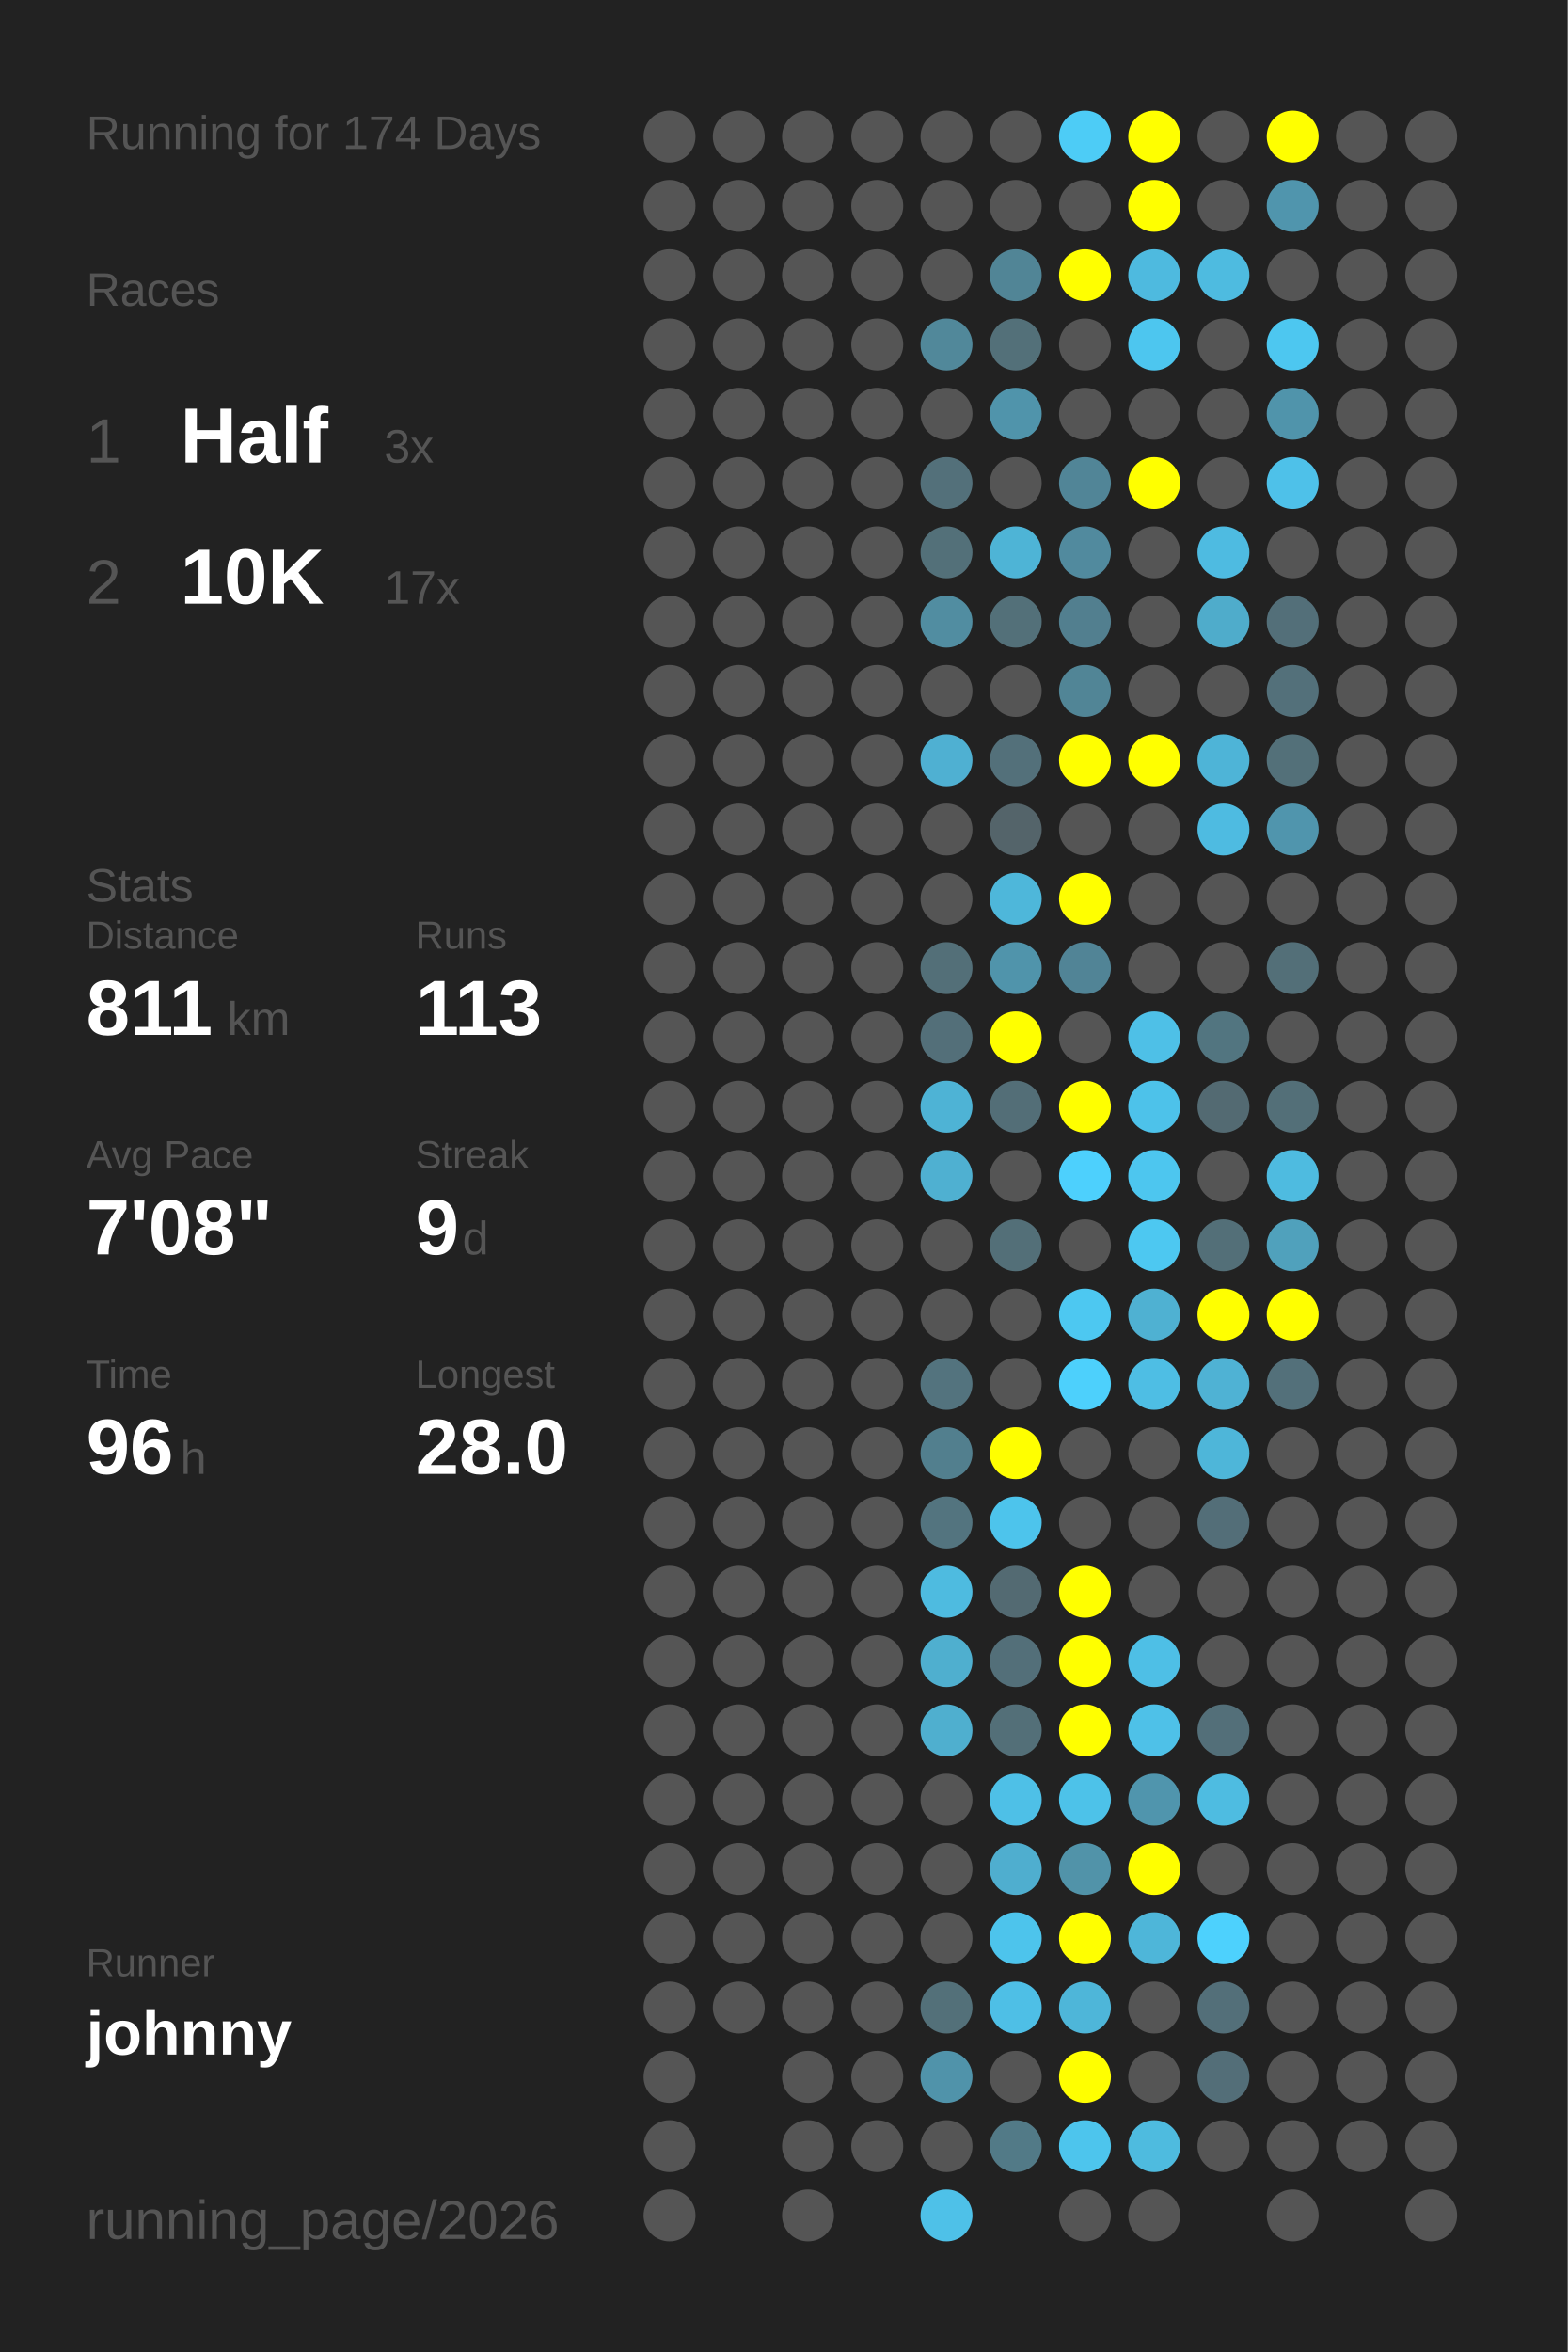
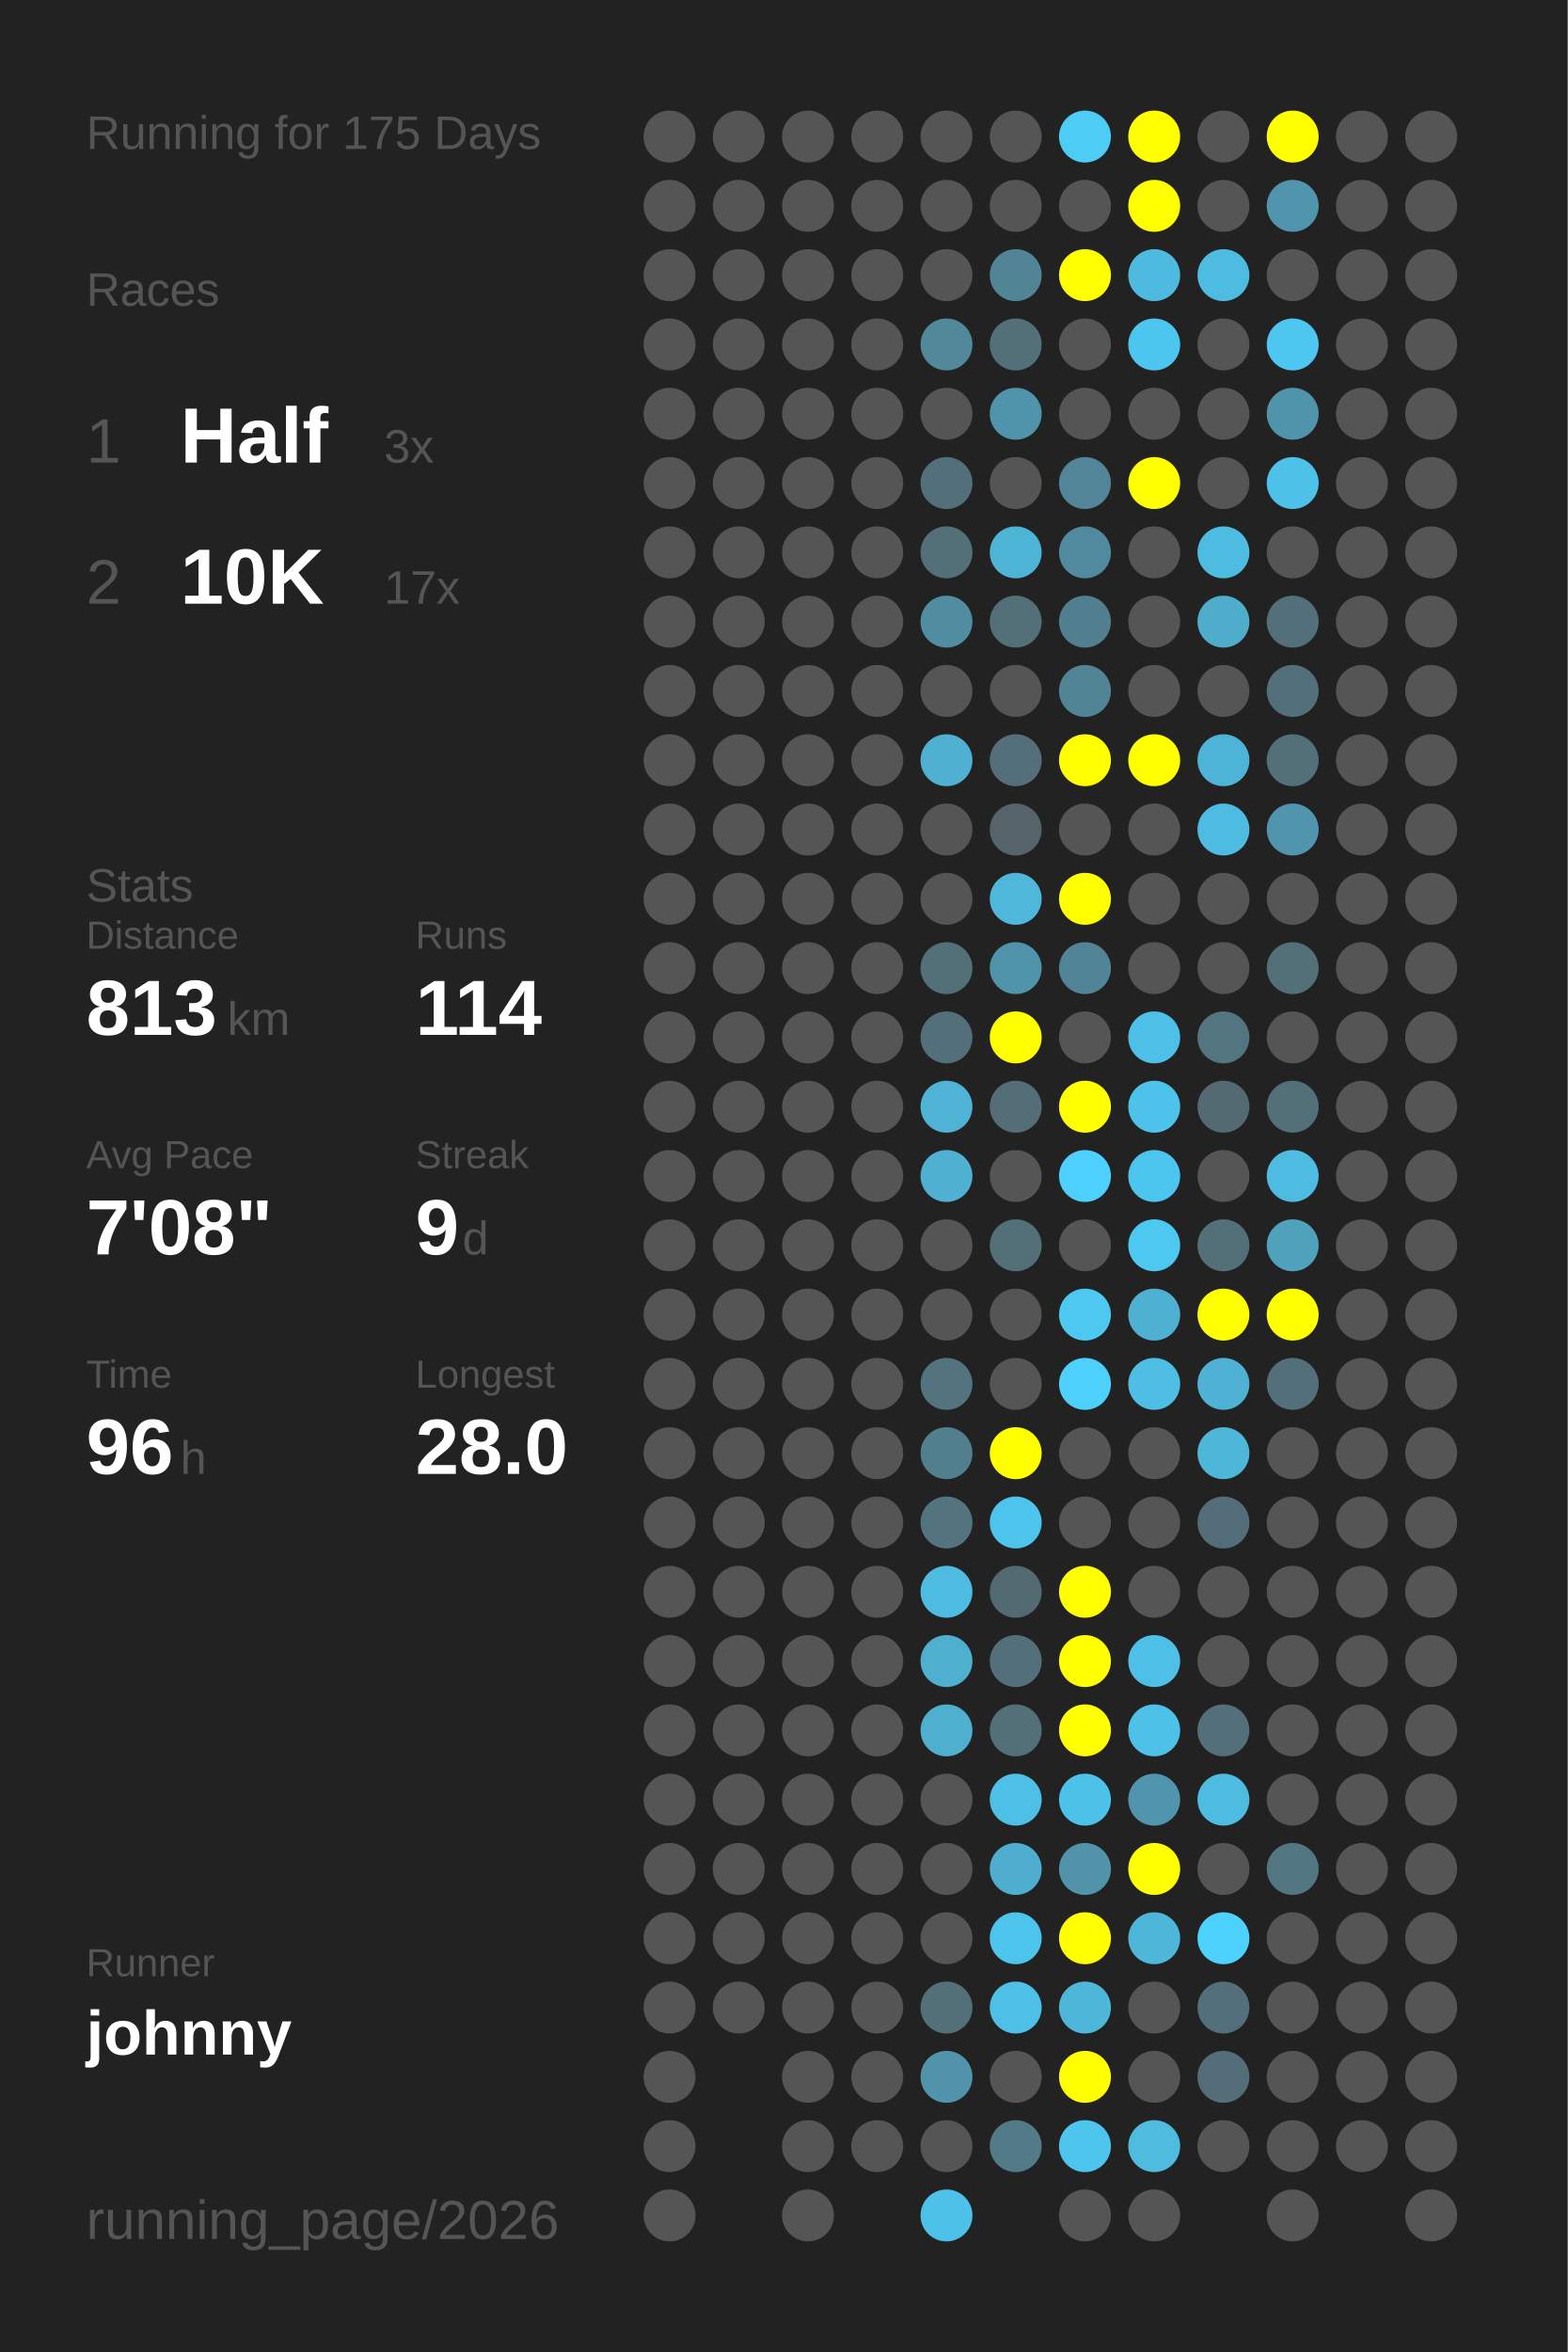
<svg xmlns="http://www.w3.org/2000/svg" baseProfile="full" height="300mm" version="1.1" viewBox="0,0,200,300" width="200mm">
  <defs />
  <rect fill="#222222" height="300" width="200" x="0" y="0" />
-   <text fill="#555555" style="font-size:6px; font-family:Arial;" x="11" y="19">Running for 174 Days</text>
+   <text fill="#555555" style="font-size:6px; font-family:Arial;" x="11" y="19">Running for 175 Days</text>
  <text fill="#555555" style="font-size:6px; font-family:Arial;" x="11" y="39">Races</text>
  <text fill="#555555" style="font-size:8px; font-family:Arial;" x="11" y="59">1</text>
  <text fill="#FFFFFF" style="font-size:10px; font-family:Arial; font-weight:bold;" x="23" y="59">Half</text>
  <text fill="#555555" style="font-size:6px; font-family:Arial;" x="49" y="59">3x</text>
  <text fill="#555555" style="font-size:8px; font-family:Arial;" x="11" y="77">2</text>
  <text fill="#FFFFFF" style="font-size:10px; font-family:Arial; font-weight:bold;" x="23" y="77">10K</text>
  <text fill="#555555" style="font-size:6px; font-family:Arial;" x="49" y="77">17x</text>
  <text fill="#555555" style="font-size:6px; font-family:Arial;" x="11" y="115">Stats</text>
  <text fill="#555555" style="font-size:5px; font-family:Arial;" x="11" y="121">Distance</text>
-   <text fill="#FFFFFF" style="font-size:10px; font-family:Arial; font-weight:bold;" x="11" y="132">811</text>
+   <text fill="#FFFFFF" style="font-size:10px; font-family:Arial; font-weight:bold;" x="11" y="132">813</text>
  <text fill="#555555" style="font-size:6px; font-family:Arial;" x="29" y="132">km</text>
  <text fill="#555555" style="font-size:5px; font-family:Arial;" x="53" y="121">Runs</text>
-   <text fill="#FFFFFF" style="font-size:10px; font-family:Arial; font-weight:bold;" x="53" y="132">113</text>
+   <text fill="#FFFFFF" style="font-size:10px; font-family:Arial; font-weight:bold;" x="53" y="132">114</text>
  <text fill="#555555" style="font-size:5px; font-family:Arial;" x="11" y="149">Avg Pace</text>
  <text fill="#FFFFFF" style="font-size:10px; font-family:Arial; font-weight:bold;" x="11" y="160">7'08"</text>
  <text fill="#555555" style="font-size:5px; font-family:Arial;" x="53" y="149">Streak</text>
  <text fill="#FFFFFF" style="font-size:10px; font-family:Arial; font-weight:bold;" x="53" y="160">9</text>
  <text fill="#555555" style="font-size:6px; font-family:Arial;" x="59" y="160">d</text>
  <text fill="#555555" style="font-size:5px; font-family:Arial;" x="11" y="177">Time</text>
  <text fill="#FFFFFF" style="font-size:10px; font-family:Arial; font-weight:bold;" x="11" y="188">96</text>
  <text fill="#555555" style="font-size:6px; font-family:Arial;" x="23" y="188">h</text>
  <text fill="#555555" style="font-size:5px; font-family:Arial;" x="53" y="177">Longest</text>
  <text fill="#FFFFFF" style="font-size:10px; font-family:Arial; font-weight:bold;" x="53" y="188">28.0</text>
  <text fill="#555555" style="font-size:5px; font-family:Arial;" x="11" y="252.065">Runner</text>
  <text fill="#FFFFFF" style="font-size:8px; font-family:Arial; font-weight:bold;" x="11" y="262.065">johnny</text>
  <text fill="#555555" style="font-size:7px; font-family:Arial;" x="11" y="285.581">running_page/2026</text>
  <circle cx="85.417" cy="17.419" fill="#555555" r="3.312" />
  <circle cx="85.417" cy="26.258" fill="#555555" r="3.312" />
  <circle cx="85.417" cy="35.097" fill="#555555" r="3.312" />
  <circle cx="85.417" cy="43.935" fill="#555555" r="3.312" />
  <circle cx="85.417" cy="52.774" fill="#555555" r="3.312" />
  <circle cx="85.417" cy="61.613" fill="#555555" r="3.312" />
  <circle cx="85.417" cy="70.452" fill="#555555" r="3.312" />
  <circle cx="85.417" cy="79.29" fill="#555555" r="3.312" />
  <circle cx="85.417" cy="88.129" fill="#555555" r="3.312" />
  <circle cx="85.417" cy="96.968" fill="#555555" r="3.312" />
  <circle cx="85.417" cy="105.806" fill="#555555" r="3.312" />
  <circle cx="85.417" cy="114.645" fill="#555555" r="3.312" />
  <circle cx="85.417" cy="123.484" fill="#555555" r="3.312" />
  <circle cx="85.417" cy="132.323" fill="#555555" r="3.312" />
  <circle cx="85.417" cy="141.161" fill="#555555" r="3.312" />
  <circle cx="85.417" cy="150" fill="#555555" r="3.312" />
  <circle cx="85.417" cy="158.839" fill="#555555" r="3.312" />
  <circle cx="85.417" cy="167.677" fill="#555555" r="3.312" />
  <circle cx="85.417" cy="176.516" fill="#555555" r="3.312" />
  <circle cx="85.417" cy="185.355" fill="#555555" r="3.312" />
  <circle cx="85.417" cy="194.194" fill="#555555" r="3.312" />
  <circle cx="85.417" cy="203.032" fill="#555555" r="3.312" />
  <circle cx="85.417" cy="211.871" fill="#555555" r="3.312" />
  <circle cx="85.417" cy="220.71" fill="#555555" r="3.312" />
  <circle cx="85.417" cy="229.548" fill="#555555" r="3.312" />
  <circle cx="85.417" cy="238.387" fill="#555555" r="3.312" />
  <circle cx="85.417" cy="247.226" fill="#555555" r="3.312" />
  <circle cx="85.417" cy="256.065" fill="#555555" r="3.312" />
  <circle cx="85.417" cy="264.903" fill="#555555" r="3.312" />
  <circle cx="85.417" cy="273.742" fill="#555555" r="3.312" />
  <circle cx="85.417" cy="282.581" fill="#555555" r="3.312" />
  <circle cx="94.25" cy="17.419" fill="#555555" r="3.312" />
  <circle cx="94.25" cy="26.258" fill="#555555" r="3.312" />
  <circle cx="94.25" cy="35.097" fill="#555555" r="3.312" />
  <circle cx="94.25" cy="43.935" fill="#555555" r="3.312" />
  <circle cx="94.25" cy="52.774" fill="#555555" r="3.312" />
  <circle cx="94.25" cy="61.613" fill="#555555" r="3.312" />
  <circle cx="94.25" cy="70.452" fill="#555555" r="3.312" />
  <circle cx="94.25" cy="79.29" fill="#555555" r="3.312" />
  <circle cx="94.25" cy="88.129" fill="#555555" r="3.312" />
  <circle cx="94.25" cy="96.968" fill="#555555" r="3.312" />
  <circle cx="94.25" cy="105.806" fill="#555555" r="3.312" />
  <circle cx="94.25" cy="114.645" fill="#555555" r="3.312" />
  <circle cx="94.25" cy="123.484" fill="#555555" r="3.312" />
  <circle cx="94.25" cy="132.323" fill="#555555" r="3.312" />
  <circle cx="94.25" cy="141.161" fill="#555555" r="3.312" />
  <circle cx="94.25" cy="150" fill="#555555" r="3.312" />
  <circle cx="94.25" cy="158.839" fill="#555555" r="3.312" />
  <circle cx="94.25" cy="167.677" fill="#555555" r="3.312" />
  <circle cx="94.25" cy="176.516" fill="#555555" r="3.312" />
  <circle cx="94.25" cy="185.355" fill="#555555" r="3.312" />
  <circle cx="94.25" cy="194.194" fill="#555555" r="3.312" />
  <circle cx="94.25" cy="203.032" fill="#555555" r="3.312" />
  <circle cx="94.25" cy="211.871" fill="#555555" r="3.312" />
  <circle cx="94.25" cy="220.71" fill="#555555" r="3.312" />
  <circle cx="94.25" cy="229.548" fill="#555555" r="3.312" />
  <circle cx="94.25" cy="238.387" fill="#555555" r="3.312" />
  <circle cx="94.25" cy="247.226" fill="#555555" r="3.312" />
  <circle cx="94.25" cy="256.065" fill="#555555" r="3.312" />
  <circle cx="103.083" cy="17.419" fill="#555555" r="3.312" />
  <circle cx="103.083" cy="26.258" fill="#555555" r="3.312" />
  <circle cx="103.083" cy="35.097" fill="#555555" r="3.312" />
  <circle cx="103.083" cy="43.935" fill="#555555" r="3.312" />
  <circle cx="103.083" cy="52.774" fill="#555555" r="3.312" />
  <circle cx="103.083" cy="61.613" fill="#555555" r="3.312" />
  <circle cx="103.083" cy="70.452" fill="#555555" r="3.312" />
  <circle cx="103.083" cy="79.29" fill="#555555" r="3.312" />
  <circle cx="103.083" cy="88.129" fill="#555555" r="3.312" />
  <circle cx="103.083" cy="96.968" fill="#555555" r="3.312" />
  <circle cx="103.083" cy="105.806" fill="#555555" r="3.312" />
  <circle cx="103.083" cy="114.645" fill="#555555" r="3.312" />
  <circle cx="103.083" cy="123.484" fill="#555555" r="3.312" />
  <circle cx="103.083" cy="132.323" fill="#555555" r="3.312" />
  <circle cx="103.083" cy="141.161" fill="#555555" r="3.312" />
  <circle cx="103.083" cy="150" fill="#555555" r="3.312" />
  <circle cx="103.083" cy="158.839" fill="#555555" r="3.312" />
  <circle cx="103.083" cy="167.677" fill="#555555" r="3.312" />
  <circle cx="103.083" cy="176.516" fill="#555555" r="3.312" />
  <circle cx="103.083" cy="185.355" fill="#555555" r="3.312" />
  <circle cx="103.083" cy="194.194" fill="#555555" r="3.312" />
  <circle cx="103.083" cy="203.032" fill="#555555" r="3.312" />
  <circle cx="103.083" cy="211.871" fill="#555555" r="3.312" />
  <circle cx="103.083" cy="220.71" fill="#555555" r="3.312" />
  <circle cx="103.083" cy="229.548" fill="#555555" r="3.312" />
  <circle cx="103.083" cy="238.387" fill="#555555" r="3.312" />
  <circle cx="103.083" cy="247.226" fill="#555555" r="3.312" />
  <circle cx="103.083" cy="256.065" fill="#555555" r="3.312" />
  <circle cx="103.083" cy="264.903" fill="#555555" r="3.312" />
  <circle cx="103.083" cy="273.742" fill="#555555" r="3.312" />
  <circle cx="103.083" cy="282.581" fill="#555555" r="3.312" />
  <circle cx="111.917" cy="17.419" fill="#555555" r="3.312" />
  <circle cx="111.917" cy="26.258" fill="#555555" r="3.312" />
  <circle cx="111.917" cy="35.097" fill="#555555" r="3.312" />
  <circle cx="111.917" cy="43.935" fill="#555555" r="3.312" />
  <circle cx="111.917" cy="52.774" fill="#555555" r="3.312" />
  <circle cx="111.917" cy="61.613" fill="#555555" r="3.312" />
  <circle cx="111.917" cy="70.452" fill="#555555" r="3.312" />
  <circle cx="111.917" cy="79.29" fill="#555555" r="3.312" />
  <circle cx="111.917" cy="88.129" fill="#555555" r="3.312" />
  <circle cx="111.917" cy="96.968" fill="#555555" r="3.312" />
  <circle cx="111.917" cy="105.806" fill="#555555" r="3.312" />
  <circle cx="111.917" cy="114.645" fill="#555555" r="3.312" />
  <circle cx="111.917" cy="123.484" fill="#555555" r="3.312" />
  <circle cx="111.917" cy="132.323" fill="#555555" r="3.312" />
  <circle cx="111.917" cy="141.161" fill="#555555" r="3.312" />
  <circle cx="111.917" cy="150" fill="#555555" r="3.312" />
  <circle cx="111.917" cy="158.839" fill="#555555" r="3.312" />
  <circle cx="111.917" cy="167.677" fill="#555555" r="3.312" />
  <circle cx="111.917" cy="176.516" fill="#555555" r="3.312" />
  <circle cx="111.917" cy="185.355" fill="#555555" r="3.312" />
  <circle cx="111.917" cy="194.194" fill="#555555" r="3.312" />
  <circle cx="111.917" cy="203.032" fill="#555555" r="3.312" />
  <circle cx="111.917" cy="211.871" fill="#555555" r="3.312" />
  <circle cx="111.917" cy="220.71" fill="#555555" r="3.312" />
  <circle cx="111.917" cy="229.548" fill="#555555" r="3.312" />
  <circle cx="111.917" cy="238.387" fill="#555555" r="3.312" />
  <circle cx="111.917" cy="247.226" fill="#555555" r="3.312" />
  <circle cx="111.917" cy="256.065" fill="#555555" r="3.312" />
  <circle cx="111.917" cy="264.903" fill="#555555" r="3.312" />
  <circle cx="111.917" cy="273.742" fill="#555555" r="3.312" />
  <circle cx="120.75" cy="17.419" fill="#555555" r="3.312" />
  <circle cx="120.75" cy="26.258" fill="#555555" r="3.312" />
  <circle cx="120.75" cy="35.097" fill="#555555" r="3.312" />
  <circle cx="120.75" cy="43.935" fill="#51889a" r="3.312" />
  <circle cx="120.75" cy="52.774" fill="#555555" r="3.312" />
  <circle cx="120.75" cy="61.613" fill="#53707a" r="3.312" />
  <circle cx="120.75" cy="70.452" fill="#537079" r="3.312" />
  <circle cx="120.75" cy="79.29" fill="#518da1" r="3.312" />
  <circle cx="120.75" cy="88.129" fill="#555555" r="3.312" />
  <circle cx="120.75" cy="96.968" fill="#4fb0d2" r="3.312" />
  <circle cx="120.75" cy="105.806" fill="#555555" r="3.312" />
  <circle cx="120.75" cy="114.645" fill="#555555" r="3.312" />
  <circle cx="120.75" cy="123.484" fill="#536f78" r="3.312" />
  <circle cx="120.75" cy="132.323" fill="#536f79" r="3.312" />
  <circle cx="120.75" cy="141.161" fill="#4eb3d5" r="3.312" />
  <circle cx="120.75" cy="150" fill="#4fb0d1" r="3.312" />
  <circle cx="120.75" cy="158.839" fill="#555555" r="3.312" />
  <circle cx="120.75" cy="167.677" fill="#555555" r="3.312" />
  <circle cx="120.75" cy="176.516" fill="#53737e" r="3.312" />
  <circle cx="120.75" cy="185.355" fill="#527f8e" r="3.312" />
  <circle cx="120.75" cy="194.194" fill="#53747f" r="3.312" />
  <circle cx="120.75" cy="203.032" fill="#4ebbe0" r="3.312" />
  <circle cx="120.75" cy="211.871" fill="#4fafcf" r="3.312" />
  <circle cx="120.75" cy="220.71" fill="#4fafcf" r="3.312" />
  <circle cx="120.75" cy="229.548" fill="#555555" r="3.312" />
  <circle cx="120.75" cy="238.387" fill="#555555" r="3.312" />
  <circle cx="120.75" cy="247.226" fill="#555555" r="3.312" />
  <circle cx="120.75" cy="256.065" fill="#537079" r="3.312" />
  <circle cx="120.75" cy="264.903" fill="#5093aa" r="3.312" />
  <circle cx="120.75" cy="273.742" fill="#555555" r="3.312" />
  <circle cx="120.75" cy="282.581" fill="#4ec1e8" r="3.312" />
  <circle cx="129.583" cy="17.419" fill="#555555" r="3.312" />
  <circle cx="129.583" cy="26.258" fill="#555555" r="3.312" />
  <circle cx="129.583" cy="35.097" fill="#518596" r="3.312" />
  <circle cx="129.583" cy="43.935" fill="#537079" r="3.312" />
  <circle cx="129.583" cy="52.774" fill="#5094ab" r="3.312" />
  <circle cx="129.583" cy="61.613" fill="#555555" r="3.312" />
  <circle cx="129.583" cy="70.452" fill="#4eb4d6" r="3.312" />
  <circle cx="129.583" cy="79.29" fill="#537079" r="3.312" />
  <circle cx="129.583" cy="88.129" fill="#555555" r="3.312" />
  <circle cx="129.583" cy="96.968" fill="#53707a" r="3.312" />
  <circle cx="129.583" cy="105.806" fill="#54646a" r="3.312" />
  <circle cx="129.583" cy="114.645" fill="#4eb7da" r="3.312" />
  <circle cx="129.583" cy="123.484" fill="#5094ab" r="3.312" />
  <circle cx="129.583" cy="132.323" fill="#FFFF00" r="3.312" />
  <circle cx="129.583" cy="141.161" fill="#536e77" r="3.312" />
  <circle cx="129.583" cy="150" fill="#555555" r="3.312" />
  <circle cx="129.583" cy="158.839" fill="#536f78" r="3.312" />
  <circle cx="129.583" cy="167.677" fill="#555555" r="3.312" />
  <circle cx="129.583" cy="176.516" fill="#555555" r="3.312" />
  <circle cx="129.583" cy="185.355" fill="#FFFF00" r="3.312" />
  <circle cx="129.583" cy="194.194" fill="#4dc4ec" r="3.312" />
  <circle cx="129.583" cy="203.032" fill="#536a72" r="3.312" />
  <circle cx="129.583" cy="211.871" fill="#536f79" r="3.312" />
  <circle cx="129.583" cy="220.71" fill="#536f78" r="3.312" />
  <circle cx="129.583" cy="229.548" fill="#4ec0e7" r="3.312" />
  <circle cx="129.583" cy="238.387" fill="#4faecf" r="3.312" />
  <circle cx="129.583" cy="247.226" fill="#4dc4ec" r="3.312" />
  <circle cx="129.583" cy="256.065" fill="#4ebfe6" r="3.312" />
  <circle cx="129.583" cy="264.903" fill="#555555" r="3.312" />
  <circle cx="129.583" cy="273.742" fill="#527a87" r="3.312" />
  <circle cx="138.417" cy="17.419" fill="#4dccf6" r="3.312" />
  <circle cx="138.417" cy="26.258" fill="#555555" r="3.312" />
  <circle cx="138.417" cy="35.097" fill="#FFFF00" r="3.312" />
  <circle cx="138.417" cy="43.935" fill="#555555" r="3.312" />
  <circle cx="138.417" cy="52.774" fill="#555555" r="3.312" />
  <circle cx="138.417" cy="61.613" fill="#518597" r="3.312" />
  <circle cx="138.417" cy="70.452" fill="#518a9e" r="3.312" />
  <circle cx="138.417" cy="79.29" fill="#527f8f" r="3.312" />
  <circle cx="138.417" cy="88.129" fill="#518596" r="3.312" />
  <circle cx="138.417" cy="96.968" fill="#FFFF00" r="3.312" />
  <circle cx="138.417" cy="105.806" fill="#555555" r="3.312" />
  <circle cx="138.417" cy="114.645" fill="#FFFF00" r="3.312" />
  <circle cx="138.417" cy="123.484" fill="#518496" r="3.312" />
  <circle cx="138.417" cy="132.323" fill="#555555" r="3.312" />
  <circle cx="138.417" cy="141.161" fill="#FFFF00" r="3.312" />
  <circle cx="138.417" cy="150" fill="#4dd0fd" r="3.312" />
  <circle cx="138.417" cy="158.839" fill="#555555" r="3.312" />
  <circle cx="138.417" cy="167.677" fill="#4dc8f1" r="3.312" />
  <circle cx="138.417" cy="176.516" fill="#4dd0fc" r="3.312" />
  <circle cx="138.417" cy="185.355" fill="#555555" r="3.312" />
  <circle cx="138.417" cy="194.194" fill="#555555" r="3.312" />
  <circle cx="138.417" cy="203.032" fill="#FFFF00" r="3.312" />
  <circle cx="138.417" cy="211.871" fill="#FFFF00" r="3.312" />
  <circle cx="138.417" cy="220.71" fill="#FFFF00" r="3.312" />
  <circle cx="138.417" cy="229.548" fill="#4dc2e9" r="3.312" />
  <circle cx="138.417" cy="238.387" fill="#5193a9" r="3.312" />
  <circle cx="138.417" cy="247.226" fill="#FFFF00" r="3.312" />
  <circle cx="138.417" cy="256.065" fill="#4eb6d9" r="3.312" />
  <circle cx="138.417" cy="264.903" fill="#FFFF00" r="3.312" />
  <circle cx="138.417" cy="273.742" fill="#4dc5ed" r="3.312" />
  <circle cx="138.417" cy="282.581" fill="#555555" r="3.312" />
  <circle cx="147.25" cy="17.419" fill="#FFFF00" r="3.312" />
  <circle cx="147.25" cy="26.258" fill="#FFFF00" r="3.312" />
  <circle cx="147.25" cy="35.097" fill="#4ebadf" r="3.312" />
  <circle cx="147.25" cy="43.935" fill="#4dc6ef" r="3.312" />
  <circle cx="147.25" cy="52.774" fill="#555555" r="3.312" />
  <circle cx="147.25" cy="61.613" fill="#FFFF00" r="3.312" />
  <circle cx="147.25" cy="70.452" fill="#555555" r="3.312" />
  <circle cx="147.25" cy="79.29" fill="#555555" r="3.312" />
  <circle cx="147.25" cy="88.129" fill="#555555" r="3.312" />
  <circle cx="147.25" cy="96.968" fill="#FFFF00" r="3.312" />
  <circle cx="147.25" cy="105.806" fill="#555555" r="3.312" />
  <circle cx="147.25" cy="114.645" fill="#555555" r="3.312" />
  <circle cx="147.25" cy="123.484" fill="#555555" r="3.312" />
  <circle cx="147.25" cy="132.323" fill="#4ec0e7" r="3.312" />
  <circle cx="147.25" cy="141.161" fill="#4dc2ea" r="3.312" />
  <circle cx="147.25" cy="150" fill="#4dc6ef" r="3.312" />
  <circle cx="147.25" cy="158.839" fill="#4dc8f1" r="3.312" />
  <circle cx="147.25" cy="167.677" fill="#4fb1d2" r="3.312" />
  <circle cx="147.25" cy="176.516" fill="#4ebee4" r="3.312" />
  <circle cx="147.25" cy="185.355" fill="#555555" r="3.312" />
  <circle cx="147.25" cy="194.194" fill="#555555" r="3.312" />
  <circle cx="147.25" cy="203.032" fill="#555555" r="3.312" />
  <circle cx="147.25" cy="211.871" fill="#4ebfe6" r="3.312" />
  <circle cx="147.25" cy="220.71" fill="#4ec1e8" r="3.312" />
  <circle cx="147.25" cy="229.548" fill="#5095ad" r="3.312" />
  <circle cx="147.25" cy="238.387" fill="#FFFF00" r="3.312" />
  <circle cx="147.25" cy="247.226" fill="#4eb6d9" r="3.312" />
  <circle cx="147.25" cy="256.065" fill="#555555" r="3.312" />
  <circle cx="147.25" cy="264.903" fill="#555555" r="3.312" />
  <circle cx="147.25" cy="273.742" fill="#4ebbdf" r="3.312" />
  <circle cx="147.25" cy="282.581" fill="#555555" r="3.312" />
  <circle cx="156.083" cy="17.419" fill="#555555" r="3.312" />
  <circle cx="156.083" cy="26.258" fill="#555555" r="3.312" />
  <circle cx="156.083" cy="35.097" fill="#4ebbe0" r="3.312" />
  <circle cx="156.083" cy="43.935" fill="#555555" r="3.312" />
  <circle cx="156.083" cy="52.774" fill="#555555" r="3.312" />
  <circle cx="156.083" cy="61.613" fill="#555555" r="3.312" />
  <circle cx="156.083" cy="70.452" fill="#4ebbe1" r="3.312" />
  <circle cx="156.083" cy="79.29" fill="#4faccb" r="3.312" />
  <circle cx="156.083" cy="88.129" fill="#555555" r="3.312" />
  <circle cx="156.083" cy="96.968" fill="#4eb4d7" r="3.312" />
  <circle cx="156.083" cy="105.806" fill="#4ebbe1" r="3.312" />
  <circle cx="156.083" cy="114.645" fill="#555555" r="3.312" />
  <circle cx="156.083" cy="123.484" fill="#555555" r="3.312" />
  <circle cx="156.083" cy="132.323" fill="#527580" r="3.312" />
  <circle cx="156.083" cy="141.161" fill="#536a72" r="3.312" />
  <circle cx="156.083" cy="150" fill="#555555" r="3.312" />
  <circle cx="156.083" cy="158.839" fill="#536f78" r="3.312" />
  <circle cx="156.083" cy="167.677" fill="#FFFF00" r="3.312" />
  <circle cx="156.083" cy="176.516" fill="#4fb2d4" r="3.312" />
  <circle cx="156.083" cy="185.355" fill="#4eb6d9" r="3.312" />
  <circle cx="156.083" cy="194.194" fill="#536e78" r="3.312" />
  <circle cx="156.083" cy="203.032" fill="#555555" r="3.312" />
  <circle cx="156.083" cy="211.871" fill="#555555" r="3.312" />
  <circle cx="156.083" cy="220.71" fill="#536f79" r="3.312" />
  <circle cx="156.083" cy="229.548" fill="#4ebce1" r="3.312" />
  <circle cx="156.083" cy="238.387" fill="#555555" r="3.312" />
  <circle cx="156.083" cy="247.226" fill="#4dd1fd" r="3.312" />
  <circle cx="156.083" cy="256.065" fill="#536f79" r="3.312" />
  <circle cx="156.083" cy="264.903" fill="#536e78" r="3.312" />
  <circle cx="156.083" cy="273.742" fill="#555555" r="3.312" />
  <circle cx="164.917" cy="17.419" fill="#FFFF00" r="3.312" />
  <circle cx="164.917" cy="26.258" fill="#5095ad" r="3.312" />
  <circle cx="164.917" cy="35.097" fill="#555555" r="3.312" />
  <circle cx="164.917" cy="43.935" fill="#4dc7f0" r="3.312" />
  <circle cx="164.917" cy="52.774" fill="#5094ab" r="3.312" />
  <circle cx="164.917" cy="61.613" fill="#4ec1e9" r="3.312" />
  <circle cx="164.917" cy="70.452" fill="#555555" r="3.312" />
  <circle cx="164.917" cy="79.29" fill="#536f79" r="3.312" />
  <circle cx="164.917" cy="88.129" fill="#53707a" r="3.312" />
  <circle cx="164.917" cy="96.968" fill="#537079" r="3.312" />
  <circle cx="164.917" cy="105.806" fill="#5095ad" r="3.312" />
  <circle cx="164.917" cy="114.645" fill="#555555" r="3.312" />
  <circle cx="164.917" cy="123.484" fill="#536f78" r="3.312" />
  <circle cx="164.917" cy="132.323" fill="#555555" r="3.312" />
  <circle cx="164.917" cy="141.161" fill="#536f78" r="3.312" />
  <circle cx="164.917" cy="150" fill="#4ebbe0" r="3.312" />
  <circle cx="164.917" cy="158.839" fill="#50a1bc" r="3.312" />
  <circle cx="164.917" cy="167.677" fill="#FFFF00" r="3.312" />
  <circle cx="164.917" cy="176.516" fill="#53707a" r="3.312" />
  <circle cx="164.917" cy="185.355" fill="#555555" r="3.312" />
  <circle cx="164.917" cy="194.194" fill="#555555" r="3.312" />
  <circle cx="164.917" cy="203.032" fill="#555555" r="3.312" />
  <circle cx="164.917" cy="211.871" fill="#555555" r="3.312" />
  <circle cx="164.917" cy="220.71" fill="#555555" r="3.312" />
  <circle cx="164.917" cy="229.548" fill="#555555" r="3.312" />
-   <circle cx="164.917" cy="238.387" fill="#555555" r="3.312" />
+   <circle cx="164.917" cy="238.387" fill="#527682" r="3.312" />
  <circle cx="164.917" cy="247.226" fill="#555555" r="3.312" />
  <circle cx="164.917" cy="256.065" fill="#555555" r="3.312" />
  <circle cx="164.917" cy="264.903" fill="#555555" r="3.312" />
  <circle cx="164.917" cy="273.742" fill="#555555" r="3.312" />
  <circle cx="164.917" cy="282.581" fill="#555555" r="3.312" />
  <circle cx="173.75" cy="17.419" fill="#555555" r="3.312" />
  <circle cx="173.75" cy="26.258" fill="#555555" r="3.312" />
  <circle cx="173.75" cy="35.097" fill="#555555" r="3.312" />
  <circle cx="173.75" cy="43.935" fill="#555555" r="3.312" />
  <circle cx="173.75" cy="52.774" fill="#555555" r="3.312" />
  <circle cx="173.75" cy="61.613" fill="#555555" r="3.312" />
  <circle cx="173.75" cy="70.452" fill="#555555" r="3.312" />
  <circle cx="173.75" cy="79.29" fill="#555555" r="3.312" />
  <circle cx="173.75" cy="88.129" fill="#555555" r="3.312" />
  <circle cx="173.75" cy="96.968" fill="#555555" r="3.312" />
  <circle cx="173.75" cy="105.806" fill="#555555" r="3.312" />
  <circle cx="173.75" cy="114.645" fill="#555555" r="3.312" />
  <circle cx="173.75" cy="123.484" fill="#555555" r="3.312" />
  <circle cx="173.75" cy="132.323" fill="#555555" r="3.312" />
  <circle cx="173.75" cy="141.161" fill="#555555" r="3.312" />
  <circle cx="173.75" cy="150" fill="#555555" r="3.312" />
  <circle cx="173.75" cy="158.839" fill="#555555" r="3.312" />
  <circle cx="173.75" cy="167.677" fill="#555555" r="3.312" />
  <circle cx="173.75" cy="176.516" fill="#555555" r="3.312" />
  <circle cx="173.75" cy="185.355" fill="#555555" r="3.312" />
  <circle cx="173.75" cy="194.194" fill="#555555" r="3.312" />
  <circle cx="173.75" cy="203.032" fill="#555555" r="3.312" />
  <circle cx="173.75" cy="211.871" fill="#555555" r="3.312" />
  <circle cx="173.75" cy="220.71" fill="#555555" r="3.312" />
  <circle cx="173.75" cy="229.548" fill="#555555" r="3.312" />
  <circle cx="173.75" cy="238.387" fill="#555555" r="3.312" />
  <circle cx="173.75" cy="247.226" fill="#555555" r="3.312" />
  <circle cx="173.75" cy="256.065" fill="#555555" r="3.312" />
  <circle cx="173.75" cy="264.903" fill="#555555" r="3.312" />
  <circle cx="173.75" cy="273.742" fill="#555555" r="3.312" />
  <circle cx="182.583" cy="17.419" fill="#555555" r="3.312" />
  <circle cx="182.583" cy="26.258" fill="#555555" r="3.312" />
  <circle cx="182.583" cy="35.097" fill="#555555" r="3.312" />
  <circle cx="182.583" cy="43.935" fill="#555555" r="3.312" />
  <circle cx="182.583" cy="52.774" fill="#555555" r="3.312" />
  <circle cx="182.583" cy="61.613" fill="#555555" r="3.312" />
  <circle cx="182.583" cy="70.452" fill="#555555" r="3.312" />
  <circle cx="182.583" cy="79.29" fill="#555555" r="3.312" />
  <circle cx="182.583" cy="88.129" fill="#555555" r="3.312" />
  <circle cx="182.583" cy="96.968" fill="#555555" r="3.312" />
  <circle cx="182.583" cy="105.806" fill="#555555" r="3.312" />
  <circle cx="182.583" cy="114.645" fill="#555555" r="3.312" />
  <circle cx="182.583" cy="123.484" fill="#555555" r="3.312" />
  <circle cx="182.583" cy="132.323" fill="#555555" r="3.312" />
  <circle cx="182.583" cy="141.161" fill="#555555" r="3.312" />
  <circle cx="182.583" cy="150" fill="#555555" r="3.312" />
  <circle cx="182.583" cy="158.839" fill="#555555" r="3.312" />
  <circle cx="182.583" cy="167.677" fill="#555555" r="3.312" />
  <circle cx="182.583" cy="176.516" fill="#555555" r="3.312" />
  <circle cx="182.583" cy="185.355" fill="#555555" r="3.312" />
  <circle cx="182.583" cy="194.194" fill="#555555" r="3.312" />
  <circle cx="182.583" cy="203.032" fill="#555555" r="3.312" />
  <circle cx="182.583" cy="211.871" fill="#555555" r="3.312" />
  <circle cx="182.583" cy="220.71" fill="#555555" r="3.312" />
  <circle cx="182.583" cy="229.548" fill="#555555" r="3.312" />
  <circle cx="182.583" cy="238.387" fill="#555555" r="3.312" />
  <circle cx="182.583" cy="247.226" fill="#555555" r="3.312" />
  <circle cx="182.583" cy="256.065" fill="#555555" r="3.312" />
  <circle cx="182.583" cy="264.903" fill="#555555" r="3.312" />
  <circle cx="182.583" cy="273.742" fill="#555555" r="3.312" />
  <circle cx="182.583" cy="282.581" fill="#555555" r="3.312" />
</svg>
